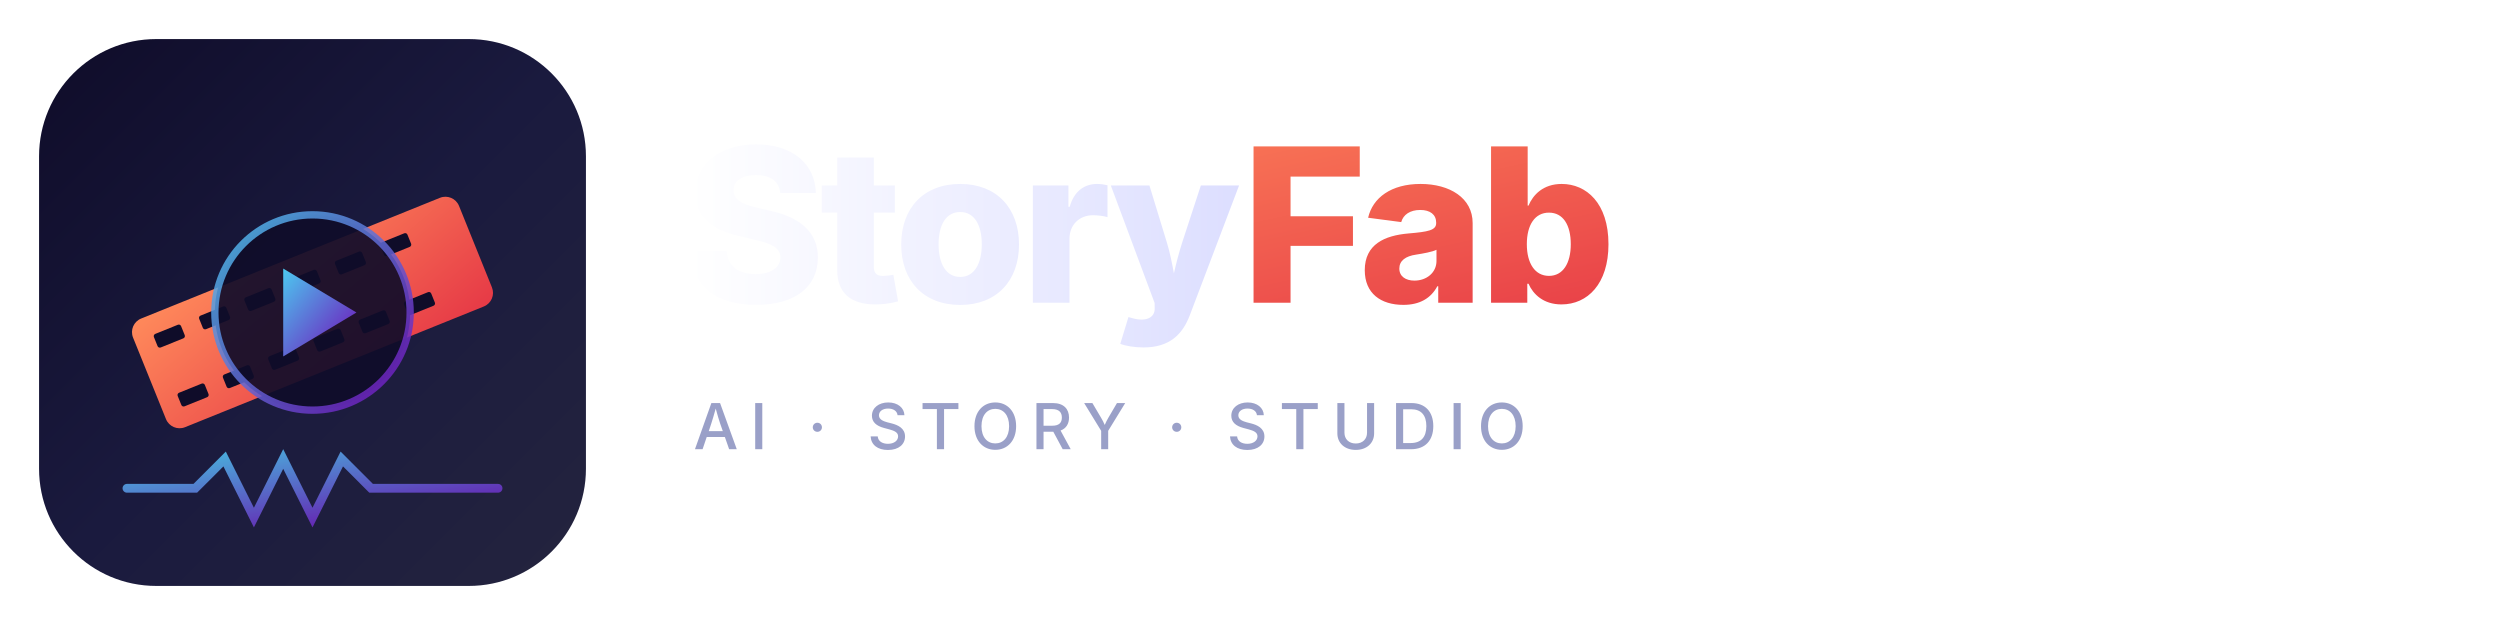
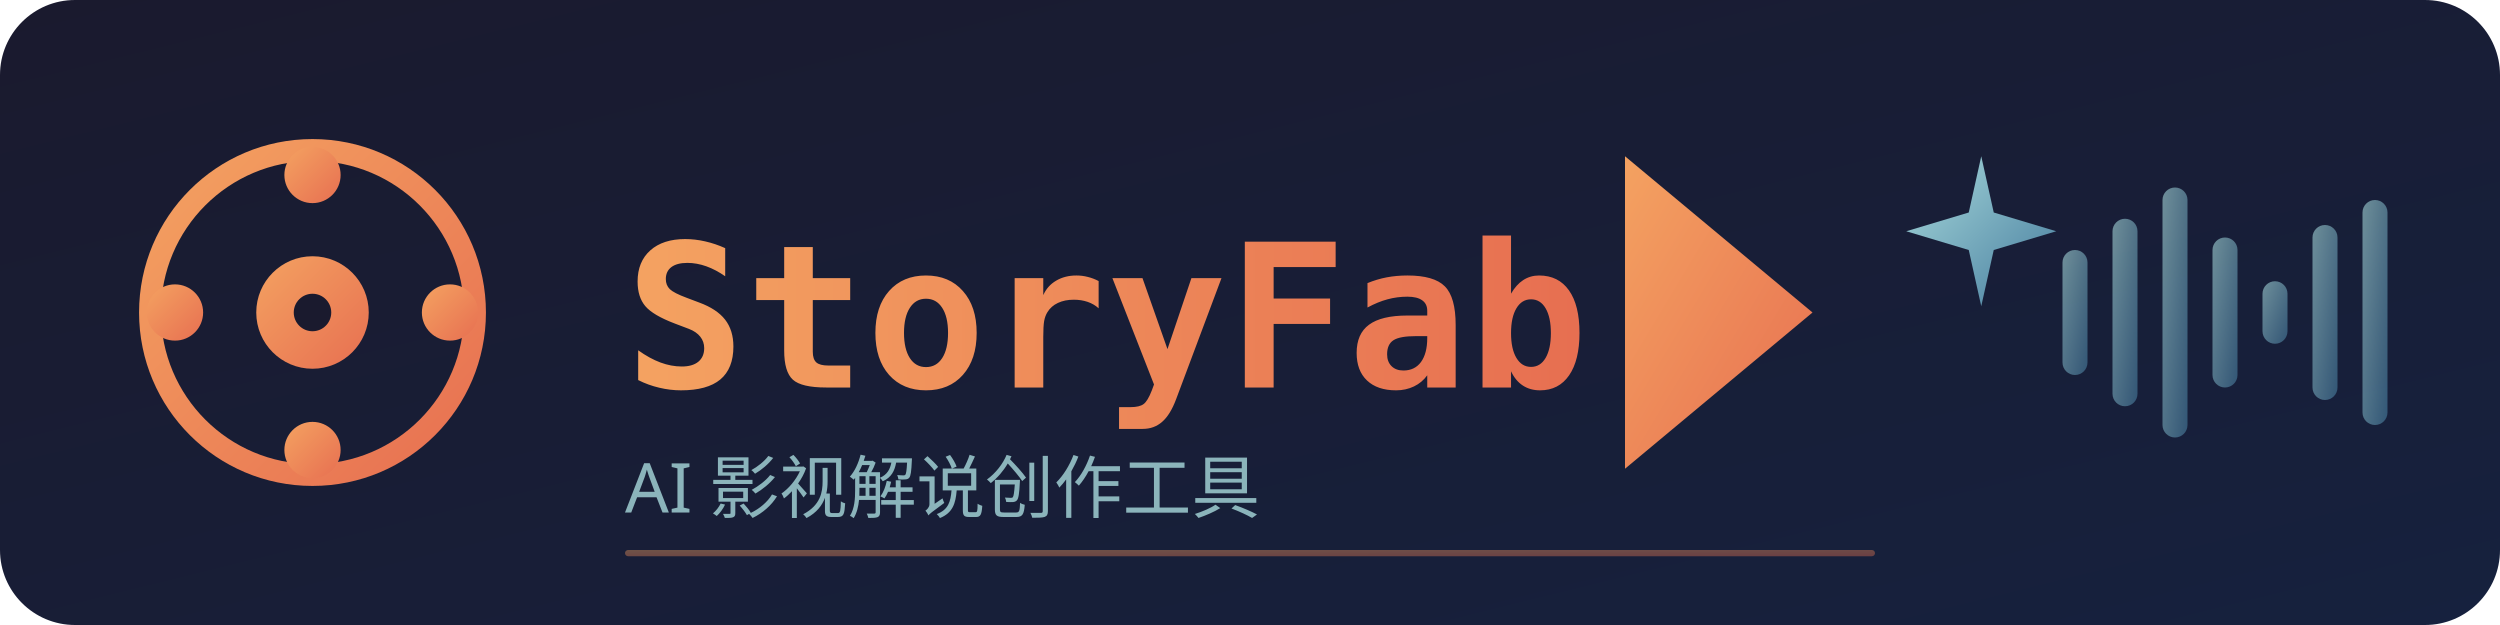
- <svg xmlns="http://www.w3.org/2000/svg" viewBox="0 0 512 128" width="512" height="128" role="img" aria-label="StoryFab horizontal logo">
+ <svg xmlns="http://www.w3.org/2000/svg" viewBox="0 0 400 100" width="400" height="100">
  <defs>
-     <linearGradient id="bgGradH" x1="0%" y1="0%" x2="100%" y2="100%">
-       <stop offset="0%" stop-color="#0f0c29" />
-       <stop offset="50%" stop-color="#1a1a3e" />
-       <stop offset="100%" stop-color="#24243e" />
+     <linearGradient id="bg" x1="0%" y1="0%" x2="100%" y2="100%">
+       <stop offset="0%" stop-color="#1a1a2e" />
+       <stop offset="100%" stop-color="#16213e" />
    </linearGradient>
-     <linearGradient id="filmGradH" x1="0%" y1="0%" x2="100%" y2="100%">
-       <stop offset="0%" stop-color="#ff8a5b" />
-       <stop offset="100%" stop-color="#e63946" />
+     <linearGradient id="film" x1="0%" y1="0%" x2="100%" y2="100%">
+       <stop offset="0%" stop-color="#f4a261" />
+       <stop offset="100%" stop-color="#e76f51" />
    </linearGradient>
-     <linearGradient id="aiGradH" x1="0%" y1="0%" x2="100%" y2="100%">
-       <stop offset="0%" stop-color="#4cc9f0" />
-       <stop offset="100%" stop-color="#7209b7" />
+     <linearGradient id="ai" x1="0%" y1="0%" x2="100%" y2="100%">
+       <stop offset="0%" stop-color="#a8dadc" />
+       <stop offset="100%" stop-color="#457b9d" />
    </linearGradient>
-     <linearGradient id="textGradH" x1="0%" y1="0%" x2="100%" y2="0%">
-       <stop offset="0%" stop-color="#ffffff" />
-       <stop offset="100%" stop-color="#c5c8ff" />
+     <linearGradient id="text" x1="0%" y1="0%" x2="100%" y2="0%">
+       <stop offset="0%" stop-color="#f4a261" />
+       <stop offset="100%" stop-color="#e76f51" />
    </linearGradient>
  </defs>
-   <g transform="translate(8 8)">
-     <rect width="112" height="112" rx="24" ry="24" fill="url(#bgGradH)" />
-     <g transform="rotate(-22 56 56)">
-       <rect x="20" y="44" width="72" height="24" rx="3" fill="url(#filmGradH)" />
-       <g fill="#0f0c29">
-         <rect x="24" y="48" width="6" height="3" rx="0.5" />
-         <rect x="34" y="48" width="6" height="3" rx="0.5" />
-         <rect x="44" y="48" width="6" height="3" rx="0.5" />
-         <rect x="54" y="48" width="6" height="3" rx="0.5" />
-         <rect x="64" y="48" width="6" height="3" rx="0.5" />
-         <rect x="74" y="48" width="6" height="3" rx="0.5" />
-         <rect x="24" y="61" width="6" height="3" rx="0.5" />
-         <rect x="34" y="61" width="6" height="3" rx="0.5" />
-         <rect x="44" y="61" width="6" height="3" rx="0.5" />
-         <rect x="54" y="61" width="6" height="3" rx="0.5" />
-         <rect x="64" y="61" width="6" height="3" rx="0.5" />
-         <rect x="74" y="61" width="6" height="3" rx="0.5" />
-       </g>
-     </g>
-     <g transform="translate(56 56)">
-       <circle r="20" fill="#0f0c29" opacity="0.92" />
-       <circle r="20" fill="none" stroke="url(#aiGradH)" stroke-width="1.5" opacity="0.85" />
-       <path d="M -6 -9 L 9 0 L -6 9 Z" fill="url(#aiGradH)" />
-     </g>
-     <g stroke="url(#aiGradH)" stroke-width="1.8" stroke-linecap="round" fill="none" opacity="0.9">
-       <polyline points="18,92 32,92 38,86 44,98 50,86 56,98 62,86 68,92 94,92" />
-     </g>
+   <rect width="400" height="100" rx="12" fill="url(#bg)" />
+   <g transform="translate(20, 20)">
+     <circle cx="30" cy="30" r="26" fill="none" stroke="url(#film)" stroke-width="3.5" />
+     <circle cx="30" cy="30" r="9" fill="url(#film)" />
+     <circle cx="30" cy="8" r="4.5" fill="url(#film)" />
+     <circle cx="30" cy="52" r="4.5" fill="url(#film)" />
+     <circle cx="8" cy="30" r="4.5" fill="url(#film)" />
+     <circle cx="52" cy="30" r="4.5" fill="url(#film)" />
+     <circle cx="30" cy="30" r="3" fill="#1a1a2e" />
  </g>
-   <g transform="translate(140 0)">
-     <text x="0" y="62" font-family="Inter, 'Helvetica Neue', Helvetica, Arial, 'PingFang SC', 'Microsoft YaHei', sans-serif" font-size="44" font-weight="800" letter-spacing="-1.2" fill="url(#textGradH)">Story<tspan fill="url(#filmGradH)">Fab</tspan>
-     </text>
-     <text x="2" y="92" font-family="Inter, 'Helvetica Neue', Helvetica, Arial, 'PingFang SC', 'Microsoft YaHei', sans-serif" font-size="13" font-weight="500" letter-spacing="2.4" fill="#9aa0c8">AI · STORY · STUDIO</text>
+   <path d="M260,25 L290,50 L260,75 Z" fill="url(#film)" />
+   <g transform="translate(305, 25)">
+     <path d="M12,0 L14,9 L24,12 L14,15 L12,24 L10,15 L0,12 L10,9 Z" fill="url(#ai)" />
  </g>
+   <g transform="translate(330, 30)" opacity="0.6">
+     <rect x="0" y="10" width="4" height="20" rx="2" fill="url(#ai)" />
+     <rect x="8" y="5" width="4" height="30" rx="2" fill="url(#ai)" />
+     <rect x="16" y="0" width="4" height="40" rx="2" fill="url(#ai)" />
+     <rect x="24" y="8" width="4" height="24" rx="2" fill="url(#ai)" />
+     <rect x="32" y="15" width="4" height="10" rx="2" fill="url(#ai)" />
+     <rect x="40" y="6" width="4" height="28" rx="2" fill="url(#ai)" />
+     <rect x="48" y="2" width="4" height="36" rx="2" fill="url(#ai)" />
+   </g>
+   <text x="100" y="62" font-family="monospace" font-size="32" font-weight="bold" fill="url(#text)">StoryFab</text>
+   <text x="100" y="82" font-family="sans-serif" font-size="11" fill="#a8dadc" opacity="0.8">AI 影视解说创作工具</text>
+   <rect x="100" y="88" width="200" height="1" rx="0.5" fill="url(#film)" opacity="0.4" />
</svg>
